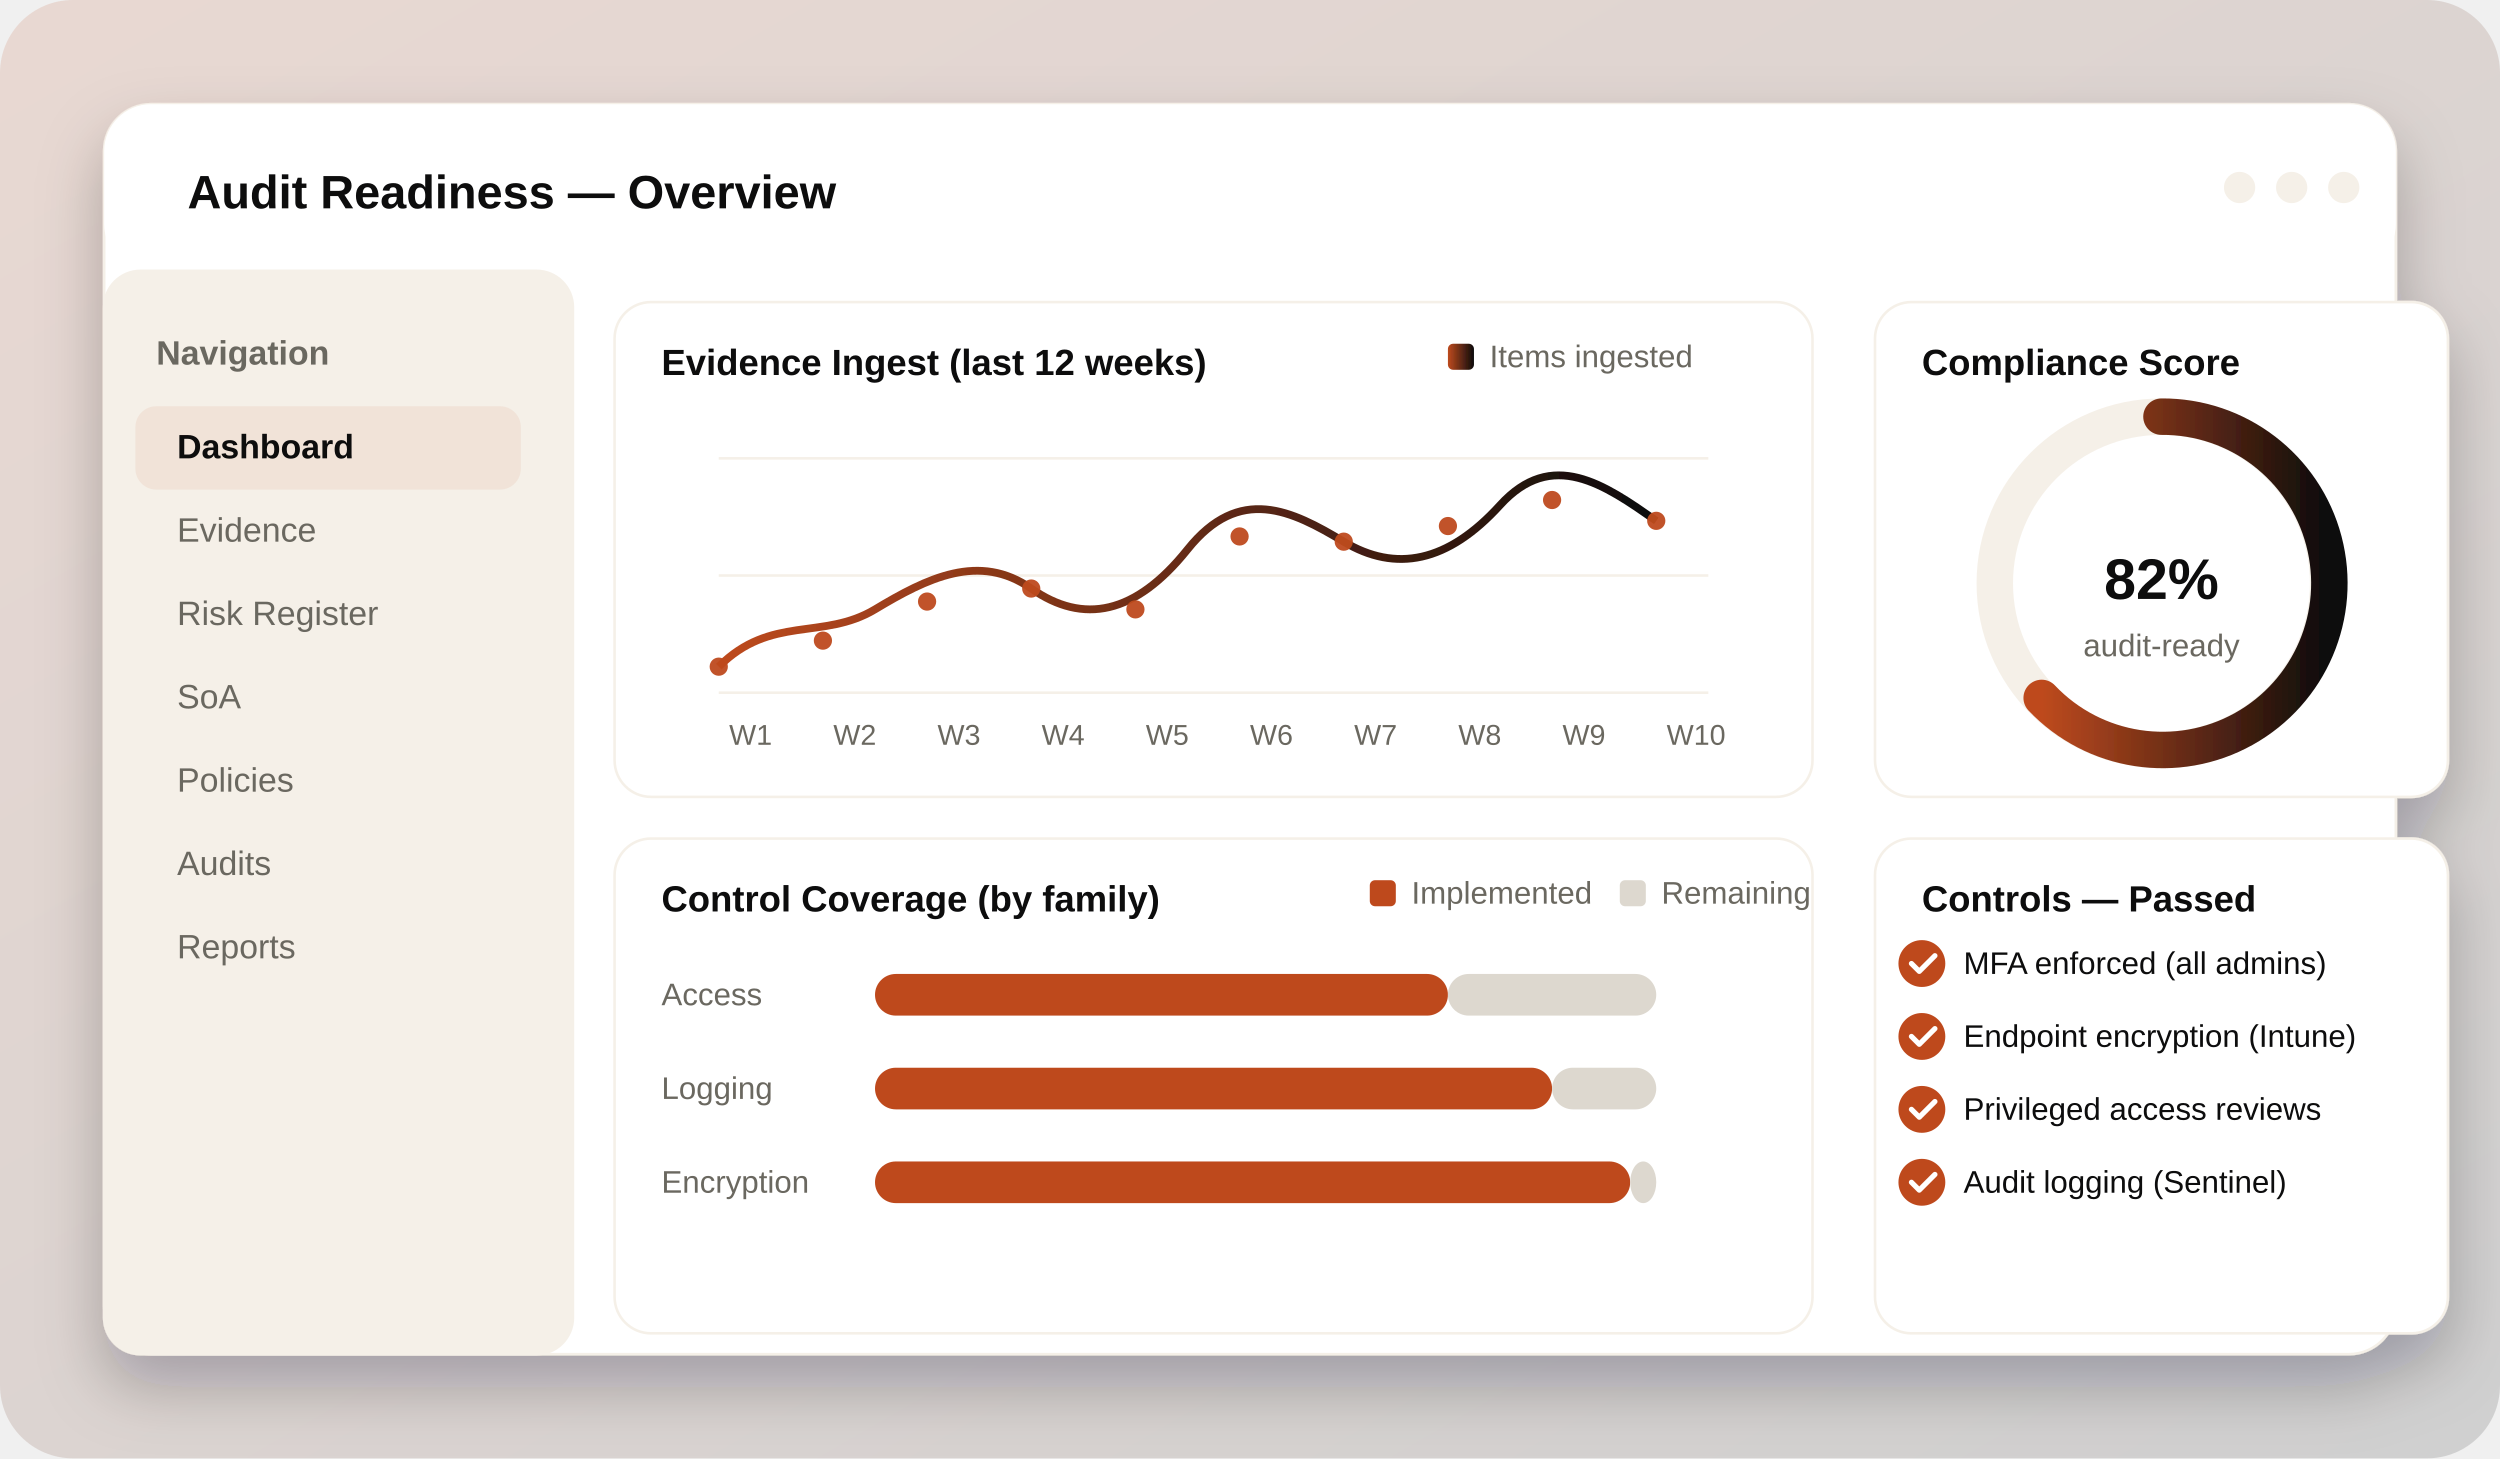
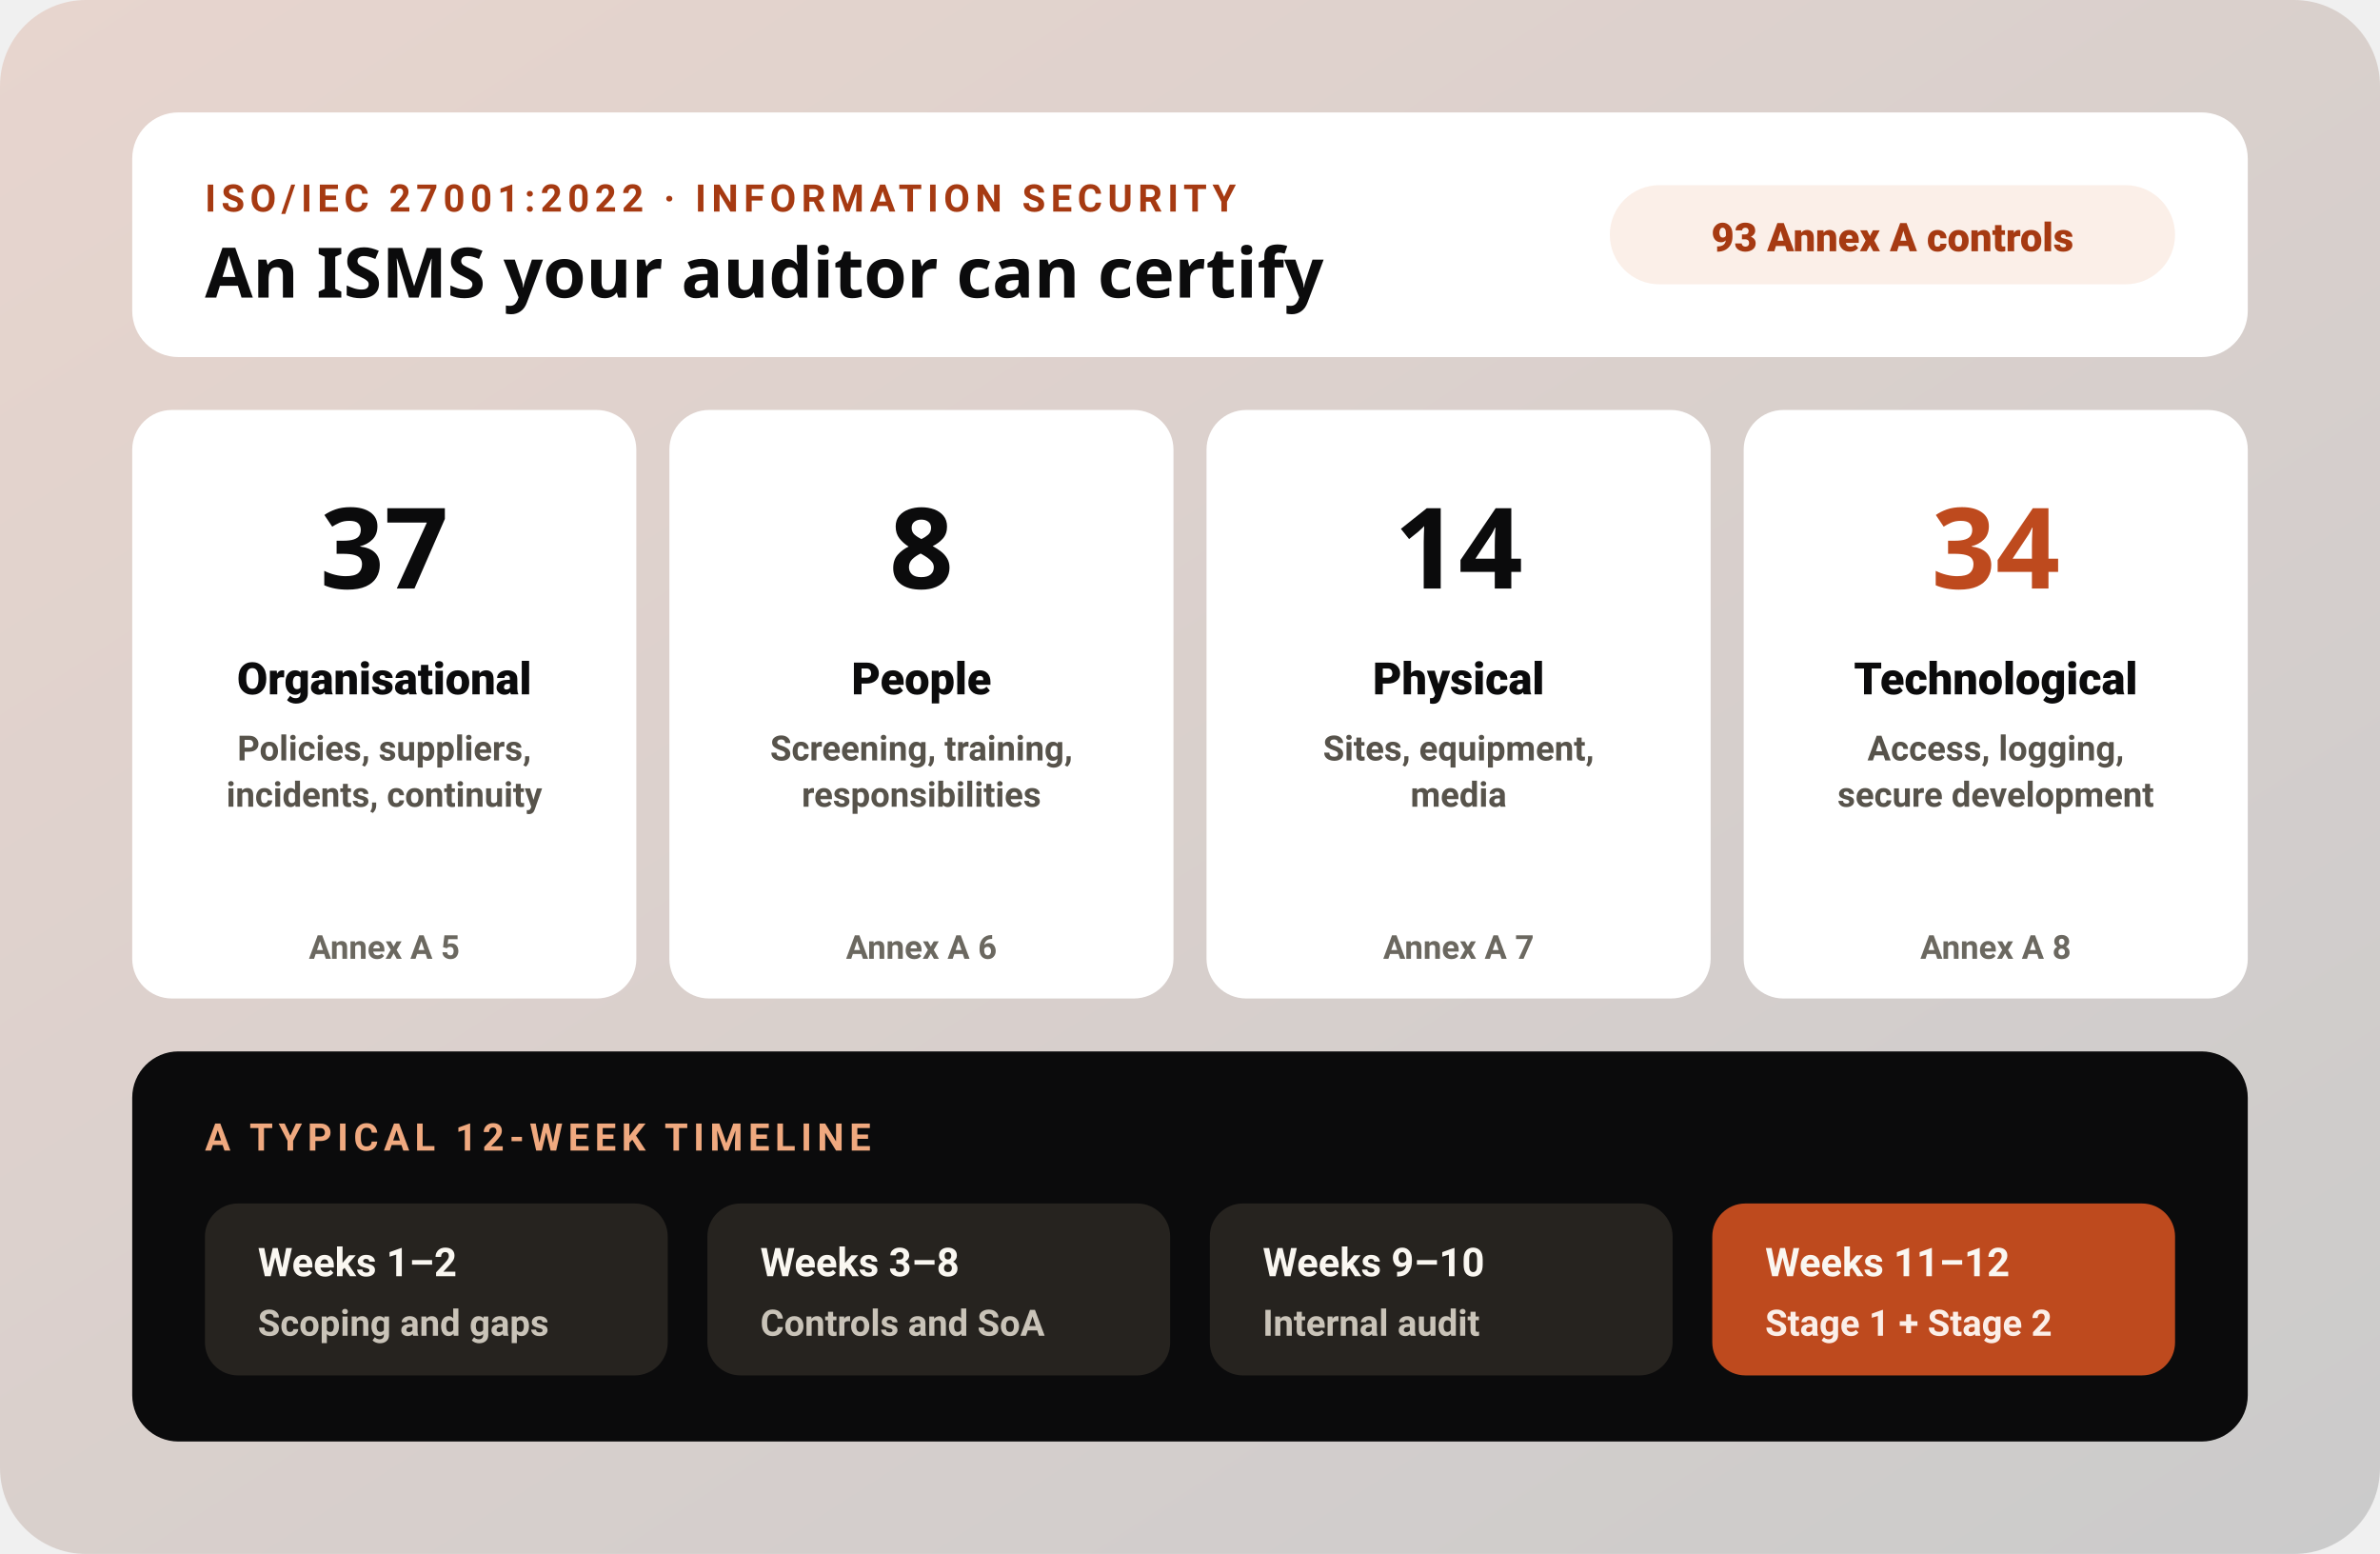
- <svg xmlns="http://www.w3.org/2000/svg" viewBox="0 0 960 560" role="img" aria-labelledby="title desc">
+ <svg xmlns="http://www.w3.org/2000/svg" viewBox="0 0 720 470" font-family="Manrope, system-ui, -apple-system, Segoe UI, Roboto, sans-serif">
  <defs>
-     <linearGradient id="grad-bg" x1="0" y1="0" x2="1" y2="1">
-       <stop offset="0" stop-color="#BE4A1E" stop-opacity=".14" />
-       <stop offset="1" stop-color="#0B0B0C" stop-opacity=".14" />
-     </linearGradient>
-     <filter id="softShadow" x="-20%" y="-20%" width="140%" height="140%">
-       <feDropShadow dx="0" dy="12" stdDeviation="12" flood-color="rgba(10,18,32,.25)" />
-     </filter>
-     <linearGradient id="grad-line" x1="0" y1="0" x2="1" y2="0">
-       <stop offset="0" stop-color="#BE4A1E" />
-       <stop offset="1" stop-color="#0B0B0C" />
+     <linearGradient id="g" x1="0" y1="0" x2="1" y2="1">
+       <stop offset="0" stop-color="#BE4A1E" stop-opacity=".16" />
+       <stop offset="1" stop-color="#0B0B0C" stop-opacity=".16" />
    </linearGradient>
  </defs>
-   <rect width="960" height="560" rx="28" fill="url(#grad-bg)" />
-   <g filter="url(#softShadow)">
-     <rect x="40" y="40" width="880" height="480" rx="18" fill="#fff" stroke="#F5F0E8" />
-     <rect x="40" y="40" width="880" height="64" rx="18" fill="#fff" />
-     <text x="72" y="80" font-family="Nunito, Arial, sans-serif" font-weight="900" font-size="18" fill="#0B0B0C">
-       Audit Readiness — Overview
-     </text>
-     <circle cx="860" cy="72" r="6" fill="#F5F0E8" />
-     <circle cx="880" cy="72" r="6" fill="#F5F0E8" />
-     <circle cx="900" cy="72" r="6" fill="#F5F0E8" />
-     <g>
-       <rect x="40" y="104" width="180" height="416" rx="14" fill="#F5F0E8" stroke="#F5F0E8" />
-       <text x="60" y="140" font-family="Nunito, Arial, sans-serif" font-weight="800" font-size="13" fill="#6B6860">Navigation</text>
-       <g font-family="Nunito, Arial, sans-serif" font-size="13">
-         <rect x="52" y="156" width="148" height="32" rx="8" fill="#BE4A1E" opacity=".08" />
-         <text x="68" y="176" fill="#0B0B0C" font-weight="800">Dashboard</text>
-         <text x="68" y="208" fill="#6B6860">Evidence</text>
-         <text x="68" y="240" fill="#6B6860">Risk Register</text>
-         <text x="68" y="272" fill="#6B6860">SoA</text>
-         <text x="68" y="304" fill="#6B6860">Policies</text>
-         <text x="68" y="336" fill="#6B6860">Audits</text>
-         <text x="68" y="368" fill="#6B6860">Reports</text>
-       </g>
+   <rect width="720" height="470" rx="26" fill="url(#g)" />
+   <g transform="translate(40,34)">
+     <rect width="640" height="74" rx="14" fill="#fff" />
+     <text x="22" y="30" font-size="11.5" font-weight="700" fill="#A63A12" letter-spacing="1.6">ISO/IEC 27001:2022 · INFORMATION SECURITY</text>
+     <text x="22" y="56" font-family="Bricolage Grotesque, Manrope, system-ui, sans-serif" font-size="21" font-weight="700" fill="#0B0B0C">An ISMS your auditor can certify</text>
+     <rect x="447" y="22" width="171" height="30" rx="15" fill="#FBEFE8" />
+     <text x="532.5" y="42" text-anchor="middle" font-size="12" font-weight="800" fill="#A63A12">93 Annex A controls</text>
+   </g>
+   <g text-anchor="middle">
+     <g transform="translate(40.0,124)">
+       <rect width="152.5" height="178" rx="12" fill="#fff" />
+       <text x="76.25" y="54" font-family="Bricolage Grotesque, Manrope, system-ui, sans-serif" font-size="34" font-weight="700" fill="#0B0B0C">37</text>
+       <text x="76.25" y="86" font-size="13.5" font-weight="800" fill="#0B0B0C">Organisational</text>
+       <text x="76.25" y="106" font-size="10.5" font-weight="600" fill="#57534B">Policies, suppliers,</text>
+       <text x="76.25" y="120" font-size="10.5" font-weight="600" fill="#57534B">incidents, continuity</text>
+       <text x="76.25" y="166" font-size="10" font-weight="700" fill="#6B6860">Annex A 5</text>
    </g>
-     <g transform="translate(236,116)">
-       <g>
-         <rect x="0" y="0" width="460" height="190" rx="14" fill="#fff" stroke="#F5F0E8" />
-         <text x="18" y="28" font-family="Nunito, Arial, sans-serif" font-weight="800" font-size="14" fill="#0B0B0C">
-           Evidence Ingest (last 12 weeks)
-         </text>
-         <line x1="40" y1="150" x2="420" y2="150" stroke="#F5F0E8" />
-         <line x1="40" y1="60" x2="420" y2="60" stroke="#F5F0E8" />
-         <line x1="40" y1="105" x2="420" y2="105" stroke="#F5F0E8" />
-         <g font-family="Nunito, Arial, sans-serif" font-size="11" fill="#6B6860">
-           <text x="44" y="170">W1</text>
-           <text x="84" y="170">W2</text>
-           <text x="124" y="170">W3</text>
-           <text x="164" y="170">W4</text>
-           <text x="204" y="170">W5</text>
-           <text x="244" y="170">W6</text>
-           <text x="284" y="170">W7</text>
-           <text x="324" y="170">W8</text>
-           <text x="364" y="170">W9</text>
-           <text x="404" y="170">W10</text>
-         </g>
-         <path d="M40,140                  C60,120 80,130 100,118                  S140,96 160,110                  S200,120 220,95                  S260,80 280,92                  S320,100 340,78                  S380,70 400,84" fill="none" stroke="url(#grad-line)" stroke-width="3" />
-         <g fill="#BE4A1E" opacity=".95">
-           <circle cx="40" cy="140" r="3.5" />
-           <circle cx="80" cy="130" r="3.5" />
-           <circle cx="120" cy="115" r="3.5" />
-           <circle cx="160" cy="110" r="3.5" />
-           <circle cx="200" cy="118" r="3.5" />
-           <circle cx="240" cy="90" r="3.5" />
-           <circle cx="280" cy="92" r="3.5" />
-           <circle cx="320" cy="86" r="3.5" />
-           <circle cx="360" cy="76" r="3.5" />
-           <circle cx="400" cy="84" r="3.5" />
-         </g>
-         <rect x="320" y="16" width="10" height="10" rx="2" fill="url(#grad-line)" />
-         <text x="336" y="25" font-family="Nunito, Arial, sans-serif" font-size="12" fill="#6B6860">Items ingested</text>
-       </g>
-       <g transform="translate(0,206)">
-         <rect x="0" y="0" width="460" height="190" rx="14" fill="#fff" stroke="#F5F0E8" />
-         <text x="18" y="28" font-family="Nunito, Arial, sans-serif" font-weight="800" font-size="14" fill="#0B0B0C">
-           Control Coverage (by family)
-         </text>
-         <text x="18" y="64" font-family="Nunito, Arial, sans-serif" font-size="12" fill="#6B6860">Access</text>
-         <rect x="100" y="52" width="220" height="16" rx="8" fill="#BE4A1E" />
-         <rect x="320" y="52" width="80" height="16" rx="8" fill="#DDD8CF" />
-         <text x="18" y="100" font-family="Nunito, Arial, sans-serif" font-size="12" fill="#6B6860">Logging</text>
-         <rect x="100" y="88" width="260" height="16" rx="8" fill="#BE4A1E" />
-         <rect x="360" y="88" width="40" height="16" rx="8" fill="#DDD8CF" />
-         <text x="18" y="136" font-family="Nunito, Arial, sans-serif" font-size="12" fill="#6B6860">Encryption</text>
-         <rect x="100" y="124" width="290" height="16" rx="8" fill="#BE4A1E" />
-         <rect x="390" y="124" width="10" height="16" rx="8" fill="#DDD8CF" />
-         <rect x="290" y="16" width="10" height="10" rx="2" fill="#BE4A1E" />
-         <text x="306" y="25" font-family="Nunito, Arial, sans-serif" font-size="12" fill="#6B6860">Implemented</text>
-         <rect x="386" y="16" width="10" height="10" rx="2" fill="#DDD8CF" />
-         <text x="402" y="25" font-family="Nunito, Arial, sans-serif" font-size="12" fill="#6B6860">Remaining</text>
-       </g>
-       <g transform="translate(484,0)">
-         <rect x="0" y="0" width="220" height="190" rx="14" fill="#fff" stroke="#F5F0E8" />
-         <text x="18" y="28" font-family="Nunito, Arial, sans-serif" font-weight="800" font-size="14" fill="#0B0B0C">
-           Compliance Score
-         </text>
-         <g transform="translate(110,108)">
-           <circle r="64" fill="none" stroke="#F5F0E8" stroke-width="14" />
-           <path d="             M 0 -64             A 64 64 0 1 1  -46 44           " fill="none" stroke="url(#grad-line)" stroke-width="14" stroke-linecap="round" />
-           <text x="0" y="6" text-anchor="middle" font-family="Nunito, Arial" font-weight="900" font-size="22" fill="#0B0B0C">82%</text>
-           <text x="0" y="28" text-anchor="middle" font-family="Nunito, Arial" font-size="12" fill="#6B6860">audit-ready</text>
-         </g>
-         <g transform="translate(0,206)">
-           <rect x="0" y="0" width="220" height="190" rx="14" fill="#fff" stroke="#F5F0E8" />
-           <text x="18" y="28" font-family="Nunito, Arial, sans-serif" font-weight="800" font-size="14" fill="#0B0B0C">
-             Controls — Passed
-           </text>
-           <g font-family="Nunito, Arial, sans-serif" font-size="12" fill="#0B0B0C">
-             <g transform="translate(18,48)">
-               <circle cx="0" cy="0" r="9" fill="#BE4A1E" />
-               <path d="M-4 0 l3 3 6 -6" stroke="#fff" stroke-width="2" fill="none" stroke-linecap="round" stroke-linejoin="round" />
-               <text x="16" y="4">MFA enforced (all admins)</text>
-             </g>
-             <g transform="translate(18,76)">
-               <circle cx="0" cy="0" r="9" fill="#BE4A1E" />
-               <path d="M-4 0 l3 3 6 -6" stroke="#fff" stroke-width="2" fill="none" stroke-linecap="round" stroke-linejoin="round" />
-               <text x="16" y="4">Endpoint encryption (Intune)</text>
-             </g>
-             <g transform="translate(18,104)">
-               <circle cx="0" cy="0" r="9" fill="#BE4A1E" />
-               <path d="M-4 0 l3 3 6 -6" stroke="#fff" stroke-width="2" fill="none" stroke-linecap="round" stroke-linejoin="round" />
-               <text x="16" y="4">Privileged access reviews</text>
-             </g>
-             <g transform="translate(18,132)">
-               <circle cx="0" cy="0" r="9" fill="#BE4A1E" />
-               <path d="M-4 0 l3 3 6 -6" stroke="#fff" stroke-width="2" fill="none" stroke-linecap="round" stroke-linejoin="round" />
-               <text x="16" y="4">Audit logging (Sentinel)</text>
-             </g>
-           </g>
-         </g>
-       </g>
+     <g transform="translate(202.5,124)">
+       <rect width="152.5" height="178" rx="12" fill="#fff" />
+       <text x="76.25" y="54" font-family="Bricolage Grotesque, Manrope, system-ui, sans-serif" font-size="34" font-weight="700" fill="#0B0B0C">8</text>
+       <text x="76.25" y="86" font-size="13.5" font-weight="800" fill="#0B0B0C">People</text>
+       <text x="76.25" y="106" font-size="10.5" font-weight="600" fill="#57534B">Screening, training,</text>
+       <text x="76.25" y="120" font-size="10.5" font-weight="600" fill="#57534B">responsibilities</text>
+       <text x="76.25" y="166" font-size="10" font-weight="700" fill="#6B6860">Annex A 6</text>
+     </g>
+     <g transform="translate(365.0,124)">
+       <rect width="152.5" height="178" rx="12" fill="#fff" />
+       <text x="76.25" y="54" font-family="Bricolage Grotesque, Manrope, system-ui, sans-serif" font-size="34" font-weight="700" fill="#0B0B0C">14</text>
+       <text x="76.25" y="86" font-size="13.5" font-weight="800" fill="#0B0B0C">Physical</text>
+       <text x="76.25" y="106" font-size="10.5" font-weight="600" fill="#57534B">Sites, equipment,</text>
+       <text x="76.25" y="120" font-size="10.5" font-weight="600" fill="#57534B">media</text>
+       <text x="76.25" y="166" font-size="10" font-weight="700" fill="#6B6860">Annex A 7</text>
+     </g>
+     <g transform="translate(527.5,124)">
+       <rect width="152.5" height="178" rx="12" fill="#fff" />
+       <text x="76.25" y="54" font-family="Bricolage Grotesque, Manrope, system-ui, sans-serif" font-size="34" font-weight="700" fill="#BE4A1E">34</text>
+       <text x="76.25" y="86" font-size="13.5" font-weight="800" fill="#0B0B0C">Technological</text>
+       <text x="76.25" y="106" font-size="10.5" font-weight="600" fill="#57534B">Access, logging,</text>
+       <text x="76.25" y="120" font-size="10.5" font-weight="600" fill="#57534B">secure development</text>
+       <text x="76.25" y="166" font-size="10" font-weight="700" fill="#6B6860">Annex A 8</text>
    </g>
  </g>
+   <g transform="translate(40,318)">
+     <rect width="640" height="118" rx="14" fill="#0B0B0C" />
+     <text x="22" y="30" font-size="11.5" font-weight="700" fill="#F0A97F" letter-spacing="1.6">A TYPICAL 12-WEEK TIMELINE</text>
+     <rect x="22.0" y="46" width="140.0" height="52" rx="10" fill="#26231F" />
+     <text x="38.0" y="68" font-size="12" font-weight="700" fill="#FAF7F1">Weeks 1–2</text>
+     <text x="38.0" y="86" font-size="11" font-weight="600" fill="#C9C3B8">Scoping and gaps</text>
+     <rect x="174.0" y="46" width="140.0" height="52" rx="10" fill="#26231F" />
+     <text x="190.0" y="68" font-size="12" font-weight="700" fill="#FAF7F1">Weeks 3–8</text>
+     <text x="190.0" y="86" font-size="11" font-weight="600" fill="#C9C3B8">Controls and SoA</text>
+     <rect x="326.0" y="46" width="140.0" height="52" rx="10" fill="#26231F" />
+     <text x="342.0" y="68" font-size="12" font-weight="700" fill="#FAF7F1">Weeks 9–10</text>
+     <text x="342.0" y="86" font-size="11" font-weight="600" fill="#C9C3B8">Internal audit</text>
+     <rect x="478.0" y="46" width="140.0" height="52" rx="10" fill="#BE4A1E" />
+     <text x="494.0" y="68" font-size="12" font-weight="700" fill="#FAF7F1">Weeks 11–12</text>
+     <text x="494.0" y="86" font-size="11" font-weight="600" fill="#FBEFE8">Stage 1 + Stage 2</text>
+   </g>
</svg>
